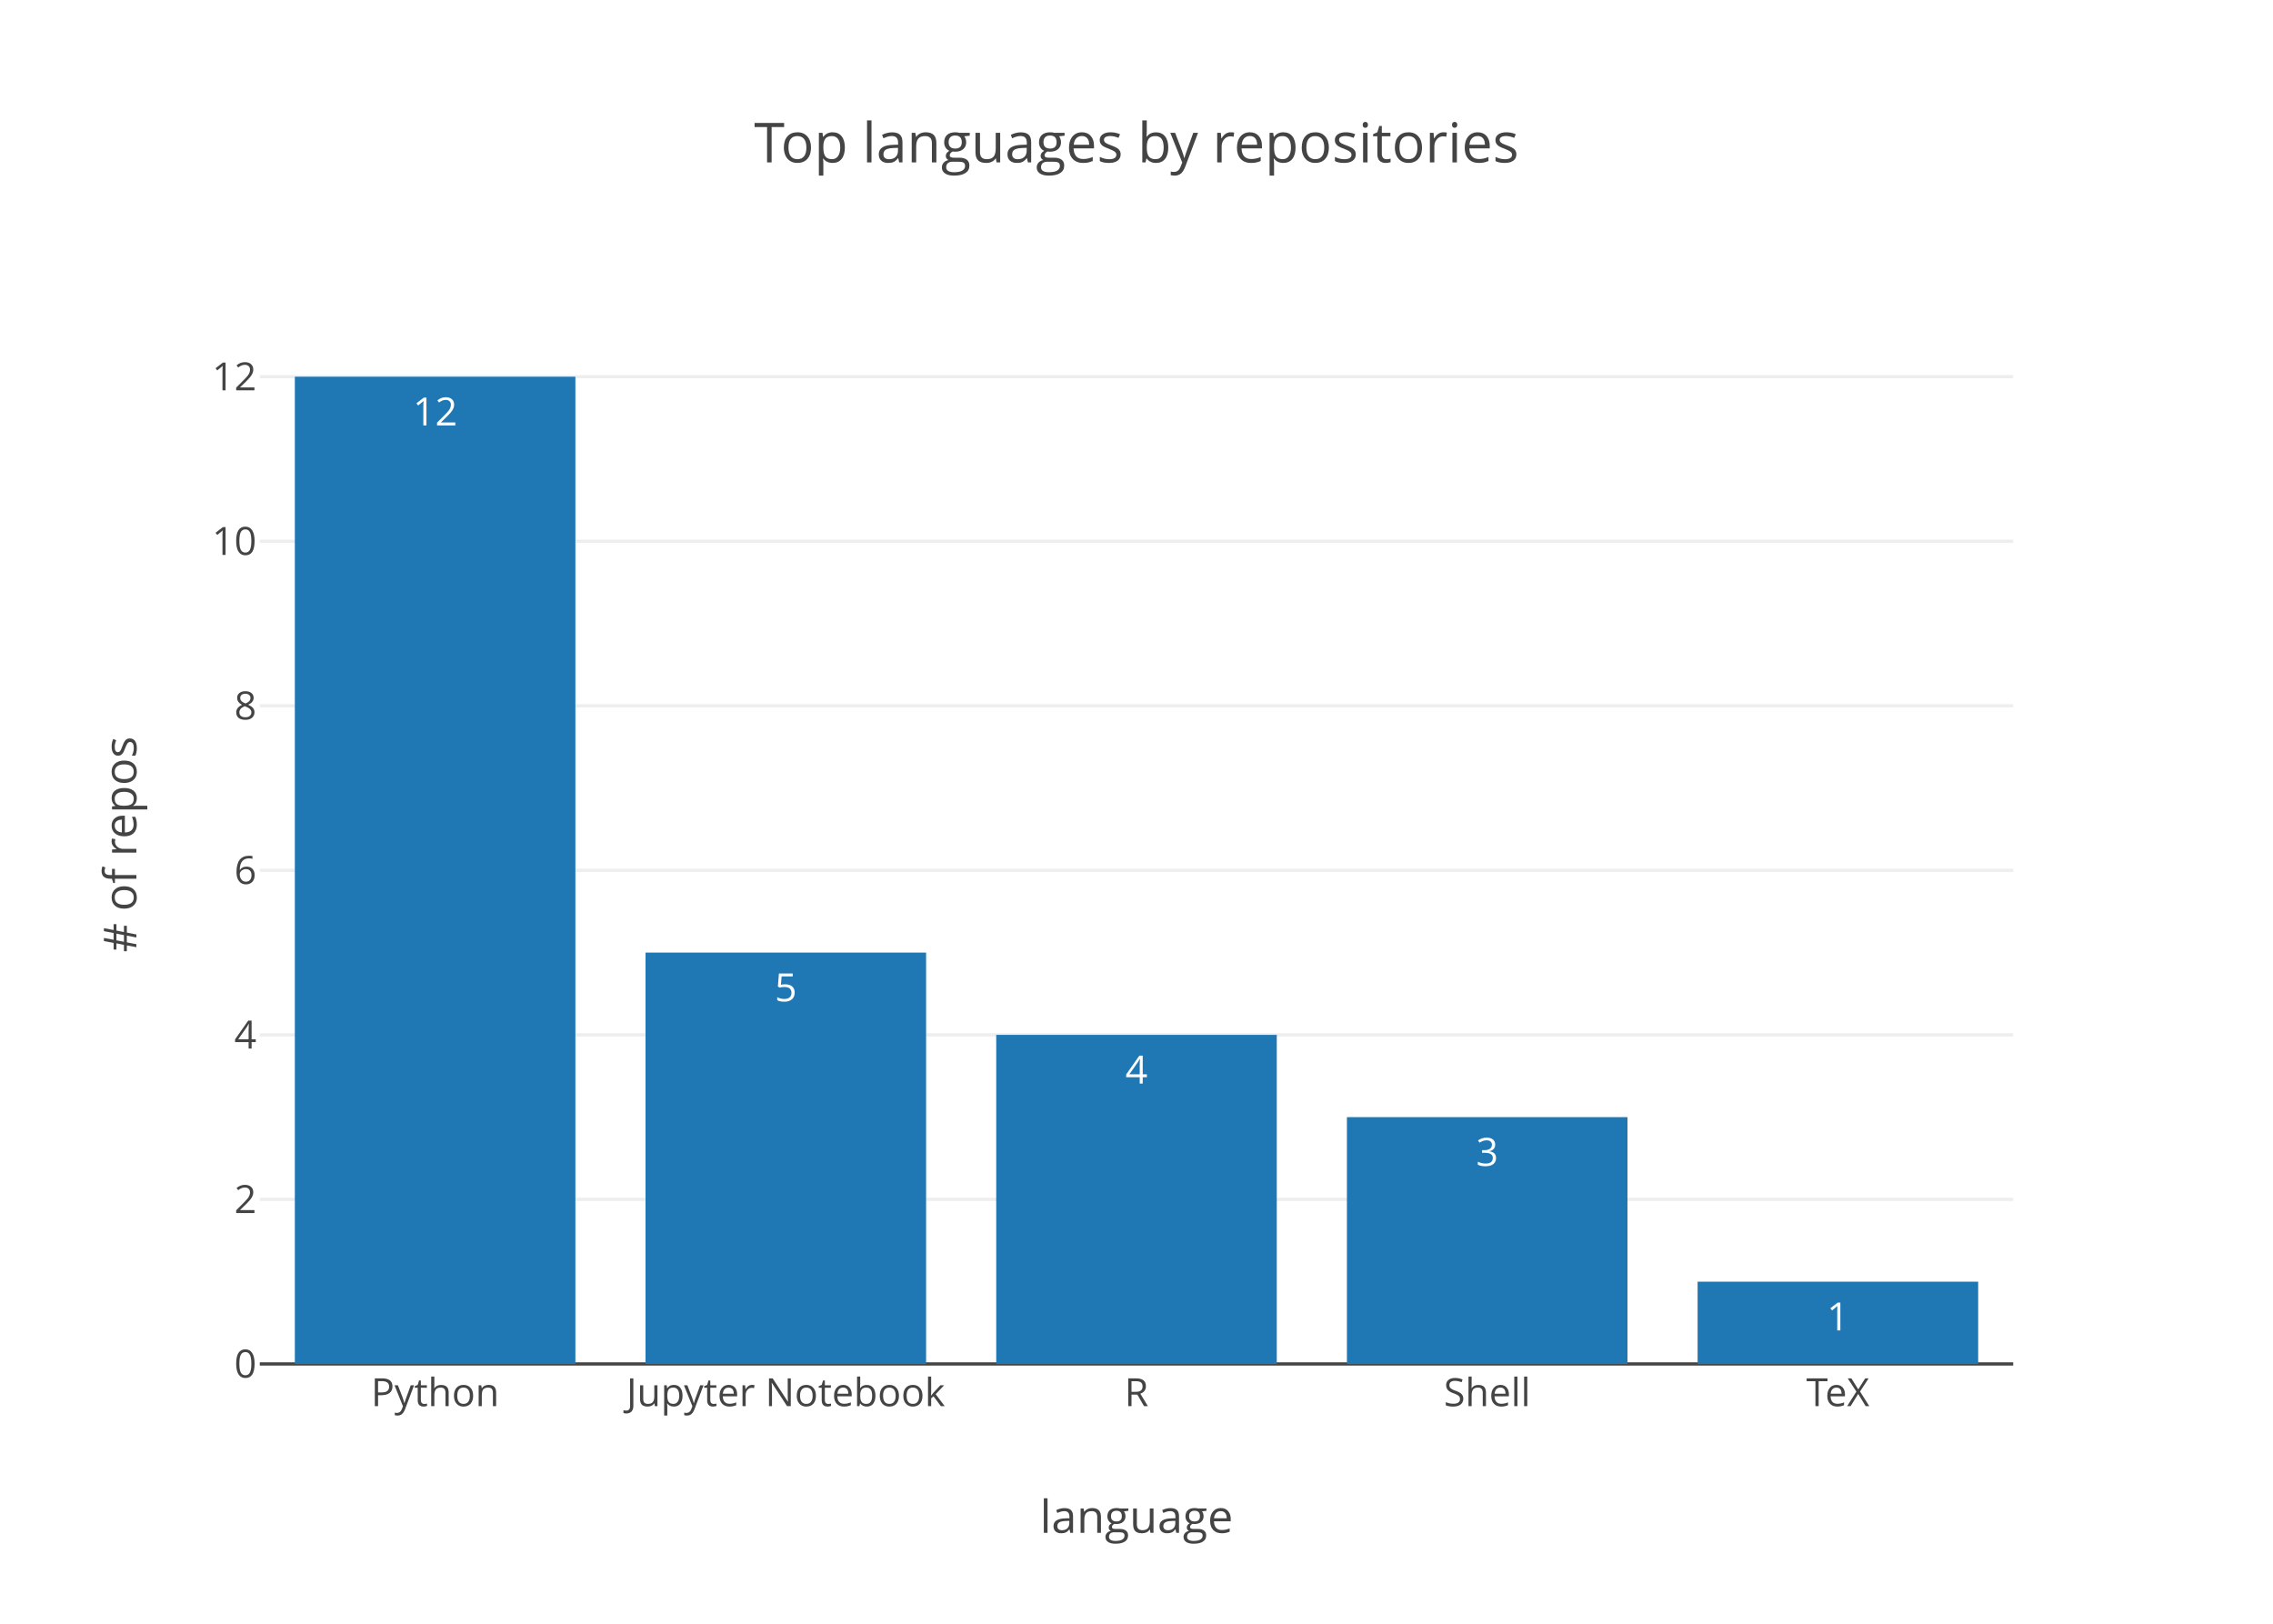
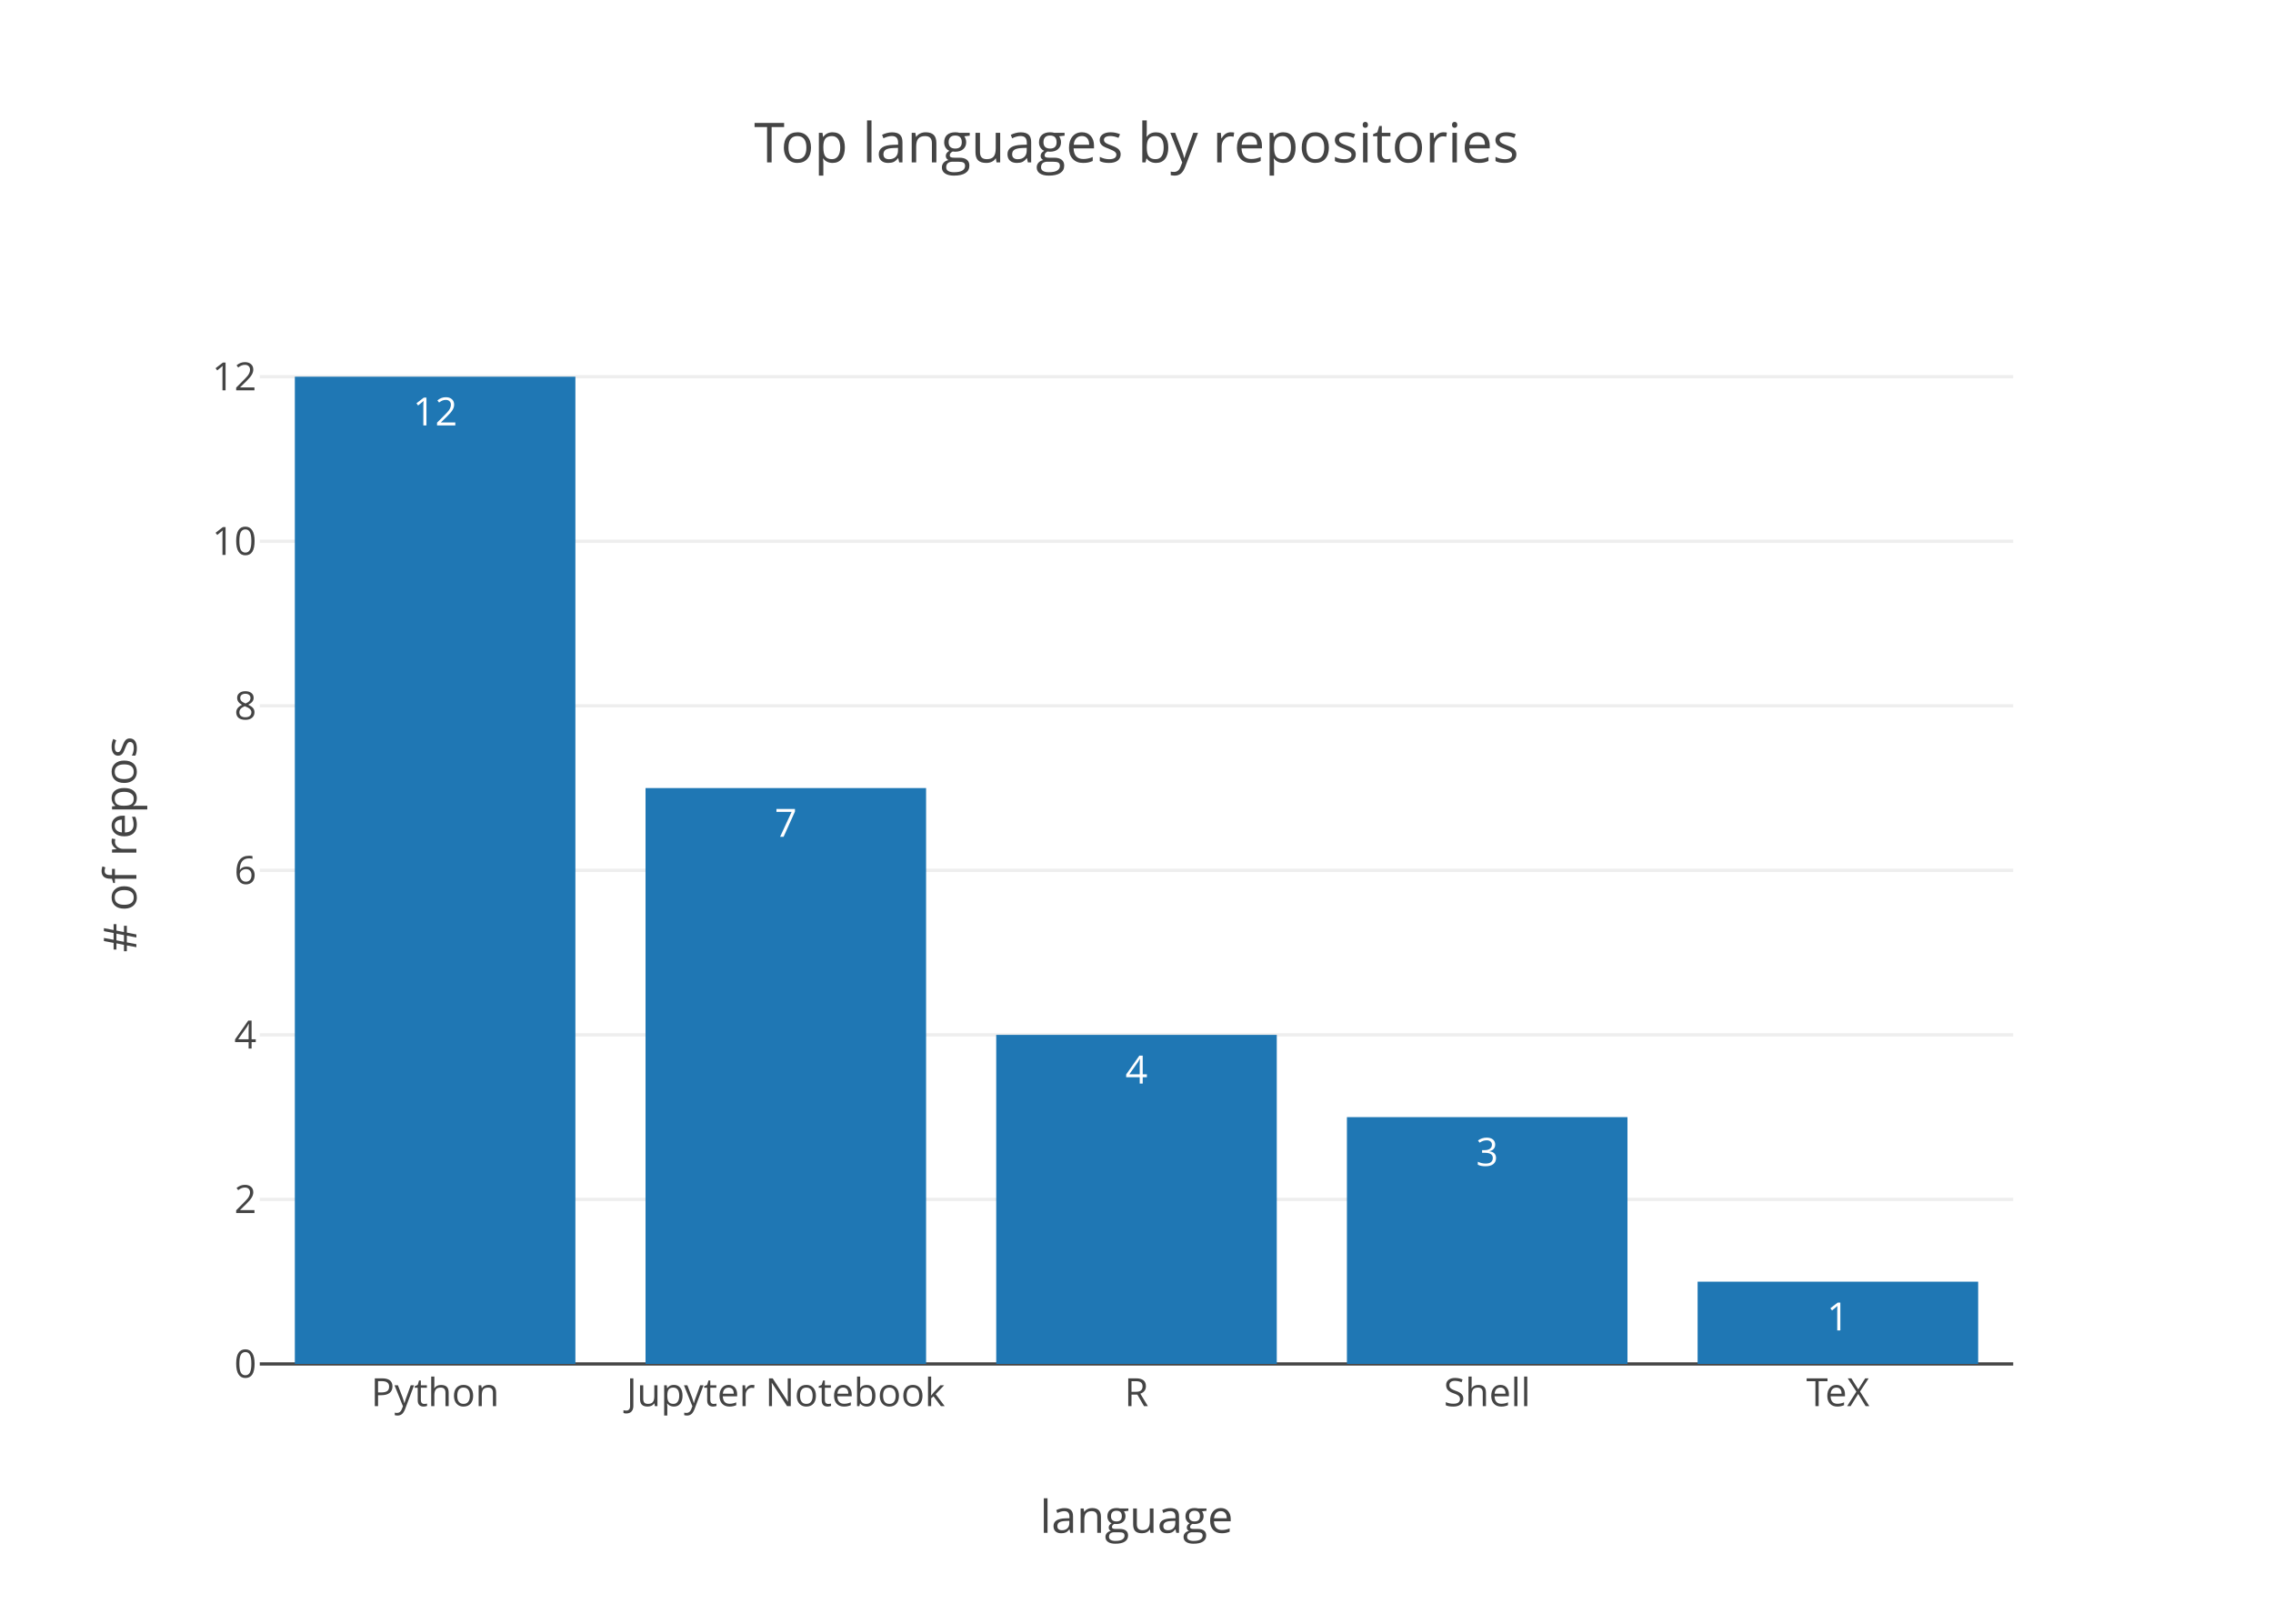
<svg xmlns="http://www.w3.org/2000/svg" class="main-svg" width="700" height="500" viewBox="0 0 700 500">
  <rect x="0" y="0" width="700" height="500" style="fill: rgb(255, 255, 255); fill-opacity: 1;" />
-   <defs id="defs-56005b">
+   <defs id="defs-eedfbe">
    <g class="clips">
-       <clipPath id="clip56005bxyplot" class="plotclip">
+       <clipPath id="clipeedfbexyplot" class="plotclip">
        <rect width="540" height="320" />
      </clipPath>
-       <clipPath class="axesclip" id="clip56005bx">
+       <clipPath class="axesclip" id="clipeedfbex">
        <rect x="80" y="0" width="540" height="500" />
      </clipPath>
-       <clipPath class="axesclip" id="clip56005by">
+       <clipPath class="axesclip" id="clipeedfbey">
        <rect x="0" y="100" width="700" height="320" />
      </clipPath>
-       <clipPath class="axesclip" id="clip56005bxy">
+       <clipPath class="axesclip" id="clipeedfbexy">
        <rect x="80" y="100" width="540" height="320" />
      </clipPath>
    </g>
    <g class="gradients" />
  </defs>
  <g class="bglayer" />
  <g class="layer-below">
    <g class="imagelayer" />
    <g class="shapelayer" />
  </g>
  <g class="cartesianlayer">
    <g class="subplot xy">
      <g class="layer-subplot">
        <g class="shapelayer" />
        <g class="imagelayer" />
      </g>
      <g class="gridlayer">
        <g class="x" />
        <g class="y">
          <path class="ygrid crisp" transform="translate(0,369.33)" d="M80,0h540" style="stroke: rgb(238, 238, 238); stroke-opacity: 1; stroke-width: 1px;" />
          <path class="ygrid crisp" transform="translate(0,318.67)" d="M80,0h540" style="stroke: rgb(238, 238, 238); stroke-opacity: 1; stroke-width: 1px;" />
          <path class="ygrid crisp" transform="translate(0,268)" d="M80,0h540" style="stroke: rgb(238, 238, 238); stroke-opacity: 1; stroke-width: 1px;" />
          <path class="ygrid crisp" transform="translate(0,217.33)" d="M80,0h540" style="stroke: rgb(238, 238, 238); stroke-opacity: 1; stroke-width: 1px;" />
          <path class="ygrid crisp" transform="translate(0,166.67)" d="M80,0h540" style="stroke: rgb(238, 238, 238); stroke-opacity: 1; stroke-width: 1px;" />
          <path class="ygrid crisp" transform="translate(0,116)" d="M80,0h540" style="stroke: rgb(238, 238, 238); stroke-opacity: 1; stroke-width: 1px;" />
        </g>
      </g>
      <g class="zerolinelayer">
        <path class="yzl zl crisp" transform="translate(0,420)" d="M80,0h540" style="stroke: rgb(68, 68, 68); stroke-opacity: 1; stroke-width: 1px;" />
      </g>
      <path class="xlines-below" />
      <path class="ylines-below" />
      <g class="overlines-below" />
      <g class="xaxislayer-below" />
      <g class="yaxislayer-below" />
      <g class="overaxes-below" />
-       <g class="plot" transform="translate(80, 100)" clip-path="url('#clip56005bxyplot')">
+       <g class="plot" transform="translate(80, 100)" clip-path="url('#clipeedfbexyplot')">
        <g class="barlayer mlayer">
          <g class="trace bars" style="opacity: 1;">
            <g class="points">
              <g class="point">
                <path d="M10.8,320V16H97.2V320Z" style="vector-effect: non-scaling-stroke; opacity: 1; stroke-width: 0px; fill: rgb(31, 119, 180); fill-opacity: 1;" />
                <text class="bartext bartext-inside" transform="translate(54 31)" text-anchor="middle" data-notex="1" x="0" y="0" style="font-family: 'Open Sans', verdana, arial, sans-serif; font-size: 12px; fill: rgb(255, 255, 255); fill-opacity: 1; white-space: pre;">12</text>
              </g>
              <g class="point">
-                 <path d="M118.8,320V193.33H205.2V320Z" style="vector-effect: non-scaling-stroke; opacity: 1; stroke-width: 0px; fill: rgb(31, 119, 180); fill-opacity: 1;" />
-                 <text class="bartext bartext-inside" transform="translate(162 208.33)" text-anchor="middle" data-notex="1" x="0" y="0" style="font-family: 'Open Sans', verdana, arial, sans-serif; font-size: 12px; fill: rgb(255, 255, 255); fill-opacity: 1; white-space: pre;">5</text>
+                 <path d="M118.8,320V142.67H205.2V320Z" style="vector-effect: non-scaling-stroke; opacity: 1; stroke-width: 0px; fill: rgb(31, 119, 180); fill-opacity: 1;" />
+                 <text class="bartext bartext-inside" transform="translate(162 157.67)" text-anchor="middle" data-notex="1" x="0" y="0" style="font-family: 'Open Sans', verdana, arial, sans-serif; font-size: 12px; fill: rgb(255, 255, 255); fill-opacity: 1; white-space: pre;">7</text>
              </g>
              <g class="point">
                <path d="M226.8,320V218.67H313.2V320Z" style="vector-effect: non-scaling-stroke; opacity: 1; stroke-width: 0px; fill: rgb(31, 119, 180); fill-opacity: 1;" />
                <text class="bartext bartext-inside" transform="translate(270 233.67)" text-anchor="middle" data-notex="1" x="0" y="0" style="font-family: 'Open Sans', verdana, arial, sans-serif; font-size: 12px; fill: rgb(255, 255, 255); fill-opacity: 1; white-space: pre;">4</text>
              </g>
              <g class="point">
                <path d="M334.8,320V244H421.2V320Z" style="vector-effect: non-scaling-stroke; opacity: 1; stroke-width: 0px; fill: rgb(31, 119, 180); fill-opacity: 1;" />
                <text class="bartext bartext-inside" transform="translate(378 259)" text-anchor="middle" data-notex="1" x="0" y="0" style="font-family: 'Open Sans', verdana, arial, sans-serif; font-size: 12px; fill: rgb(255, 255, 255); fill-opacity: 1; white-space: pre;">3</text>
              </g>
              <g class="point">
                <path d="M442.8,320V294.67H529.2V320Z" style="vector-effect: non-scaling-stroke; opacity: 1; stroke-width: 0px; fill: rgb(31, 119, 180); fill-opacity: 1;" />
                <text class="bartext bartext-inside" transform="translate(486 309.67)" text-anchor="middle" data-notex="1" x="0" y="0" style="font-family: 'Open Sans', verdana, arial, sans-serif; font-size: 12px; fill: rgb(255, 255, 255); fill-opacity: 1; white-space: pre;">1</text>
              </g>
            </g>
          </g>
        </g>
      </g>
      <g class="overplot" />
      <path class="xlines-above crisp" d="M0,0" style="fill: none;" />
      <path class="ylines-above crisp" d="M0,0" style="fill: none;" />
      <g class="overlines-above" />
      <g class="xaxislayer-above">
        <g class="xtick">
          <text text-anchor="middle" x="0" y="433" transform="translate(134,0)" style="font-family: 'Open Sans', verdana, arial, sans-serif; font-size: 12px; fill: rgb(68, 68, 68); fill-opacity: 1; white-space: pre;">Python</text>
        </g>
        <g class="xtick">
          <text text-anchor="middle" x="0" y="433" transform="translate(242,0)" style="font-family: 'Open Sans', verdana, arial, sans-serif; font-size: 12px; fill: rgb(68, 68, 68); fill-opacity: 1; white-space: pre;">Jupyter Notebook</text>
        </g>
        <g class="xtick">
          <text text-anchor="middle" x="0" y="433" transform="translate(350,0)" style="font-family: 'Open Sans', verdana, arial, sans-serif; font-size: 12px; fill: rgb(68, 68, 68); fill-opacity: 1; white-space: pre;">R</text>
        </g>
        <g class="xtick">
          <text text-anchor="middle" x="0" y="433" transform="translate(458,0)" style="font-family: 'Open Sans', verdana, arial, sans-serif; font-size: 12px; fill: rgb(68, 68, 68); fill-opacity: 1; white-space: pre;">Shell</text>
        </g>
        <g class="xtick">
          <text text-anchor="middle" x="0" y="433" transform="translate(566,0)" style="font-family: 'Open Sans', verdana, arial, sans-serif; font-size: 12px; fill: rgb(68, 68, 68); fill-opacity: 1; white-space: pre;">TeX</text>
        </g>
      </g>
      <g class="yaxislayer-above">
        <g class="ytick">
          <text text-anchor="end" x="79" y="4.2" transform="translate(0,420)" style="font-family: 'Open Sans', verdana, arial, sans-serif; font-size: 12px; fill: rgb(68, 68, 68); fill-opacity: 1; white-space: pre;">0</text>
        </g>
        <g class="ytick">
          <text text-anchor="end" x="79" y="4.2" transform="translate(0,369.33)" style="font-family: 'Open Sans', verdana, arial, sans-serif; font-size: 12px; fill: rgb(68, 68, 68); fill-opacity: 1; white-space: pre;">2</text>
        </g>
        <g class="ytick">
          <text text-anchor="end" x="79" y="4.2" transform="translate(0,318.67)" style="font-family: 'Open Sans', verdana, arial, sans-serif; font-size: 12px; fill: rgb(68, 68, 68); fill-opacity: 1; white-space: pre;">4</text>
        </g>
        <g class="ytick">
          <text text-anchor="end" x="79" y="4.2" transform="translate(0,268)" style="font-family: 'Open Sans', verdana, arial, sans-serif; font-size: 12px; fill: rgb(68, 68, 68); fill-opacity: 1; white-space: pre;">6</text>
        </g>
        <g class="ytick">
          <text text-anchor="end" x="79" y="4.2" transform="translate(0,217.33)" style="font-family: 'Open Sans', verdana, arial, sans-serif; font-size: 12px; fill: rgb(68, 68, 68); fill-opacity: 1; white-space: pre;">8</text>
        </g>
        <g class="ytick">
          <text text-anchor="end" x="79" y="4.2" transform="translate(0,166.67)" style="font-family: 'Open Sans', verdana, arial, sans-serif; font-size: 12px; fill: rgb(68, 68, 68); fill-opacity: 1; white-space: pre;">10</text>
        </g>
        <g class="ytick">
          <text text-anchor="end" x="79" y="4.2" transform="translate(0,116)" style="font-family: 'Open Sans', verdana, arial, sans-serif; font-size: 12px; fill: rgb(68, 68, 68); fill-opacity: 1; white-space: pre;">12</text>
        </g>
      </g>
      <g class="overaxes-above" />
    </g>
  </g>
  <g class="polarlayer" />
  <g class="ternarylayer" />
  <g class="geolayer" />
  <g class="pielayer" />
  <g class="sunburstlayer" />
  <g class="glimages" />
-   <defs id="topdefs-56005b">
+   <defs id="topdefs-eedfbe">
    <g class="clips" />
  </defs>
  <g class="layer-above">
    <g class="imagelayer" />
    <g class="shapelayer" />
  </g>
  <g class="infolayer">
    <g class="g-gtitle">
      <text class="gtitle" x="350" y="50" text-anchor="middle" dy="0em" style="font-family: 'Open Sans', verdana, arial, sans-serif; font-size: 17px; fill: rgb(68, 68, 68); opacity: 1; font-weight: normal; white-space: pre;">Top languages by repositories</text>
    </g>
    <g class="g-xtitle">
      <text class="xtitle" x="350" y="472" text-anchor="middle" style="font-family: 'Open Sans', verdana, arial, sans-serif; font-size: 14px; fill: rgb(68, 68, 68); opacity: 1; font-weight: normal; white-space: pre;">language</text>
    </g>
    <g class="g-ytitle">
      <text class="ytitle" transform="rotate(-90,42,260)" x="42" y="260" text-anchor="middle" style="font-family: 'Open Sans', verdana, arial, sans-serif; font-size: 14px; fill: rgb(68, 68, 68); opacity: 1; font-weight: normal; white-space: pre;"># of repos</text>
    </g>
  </g>
</svg>
